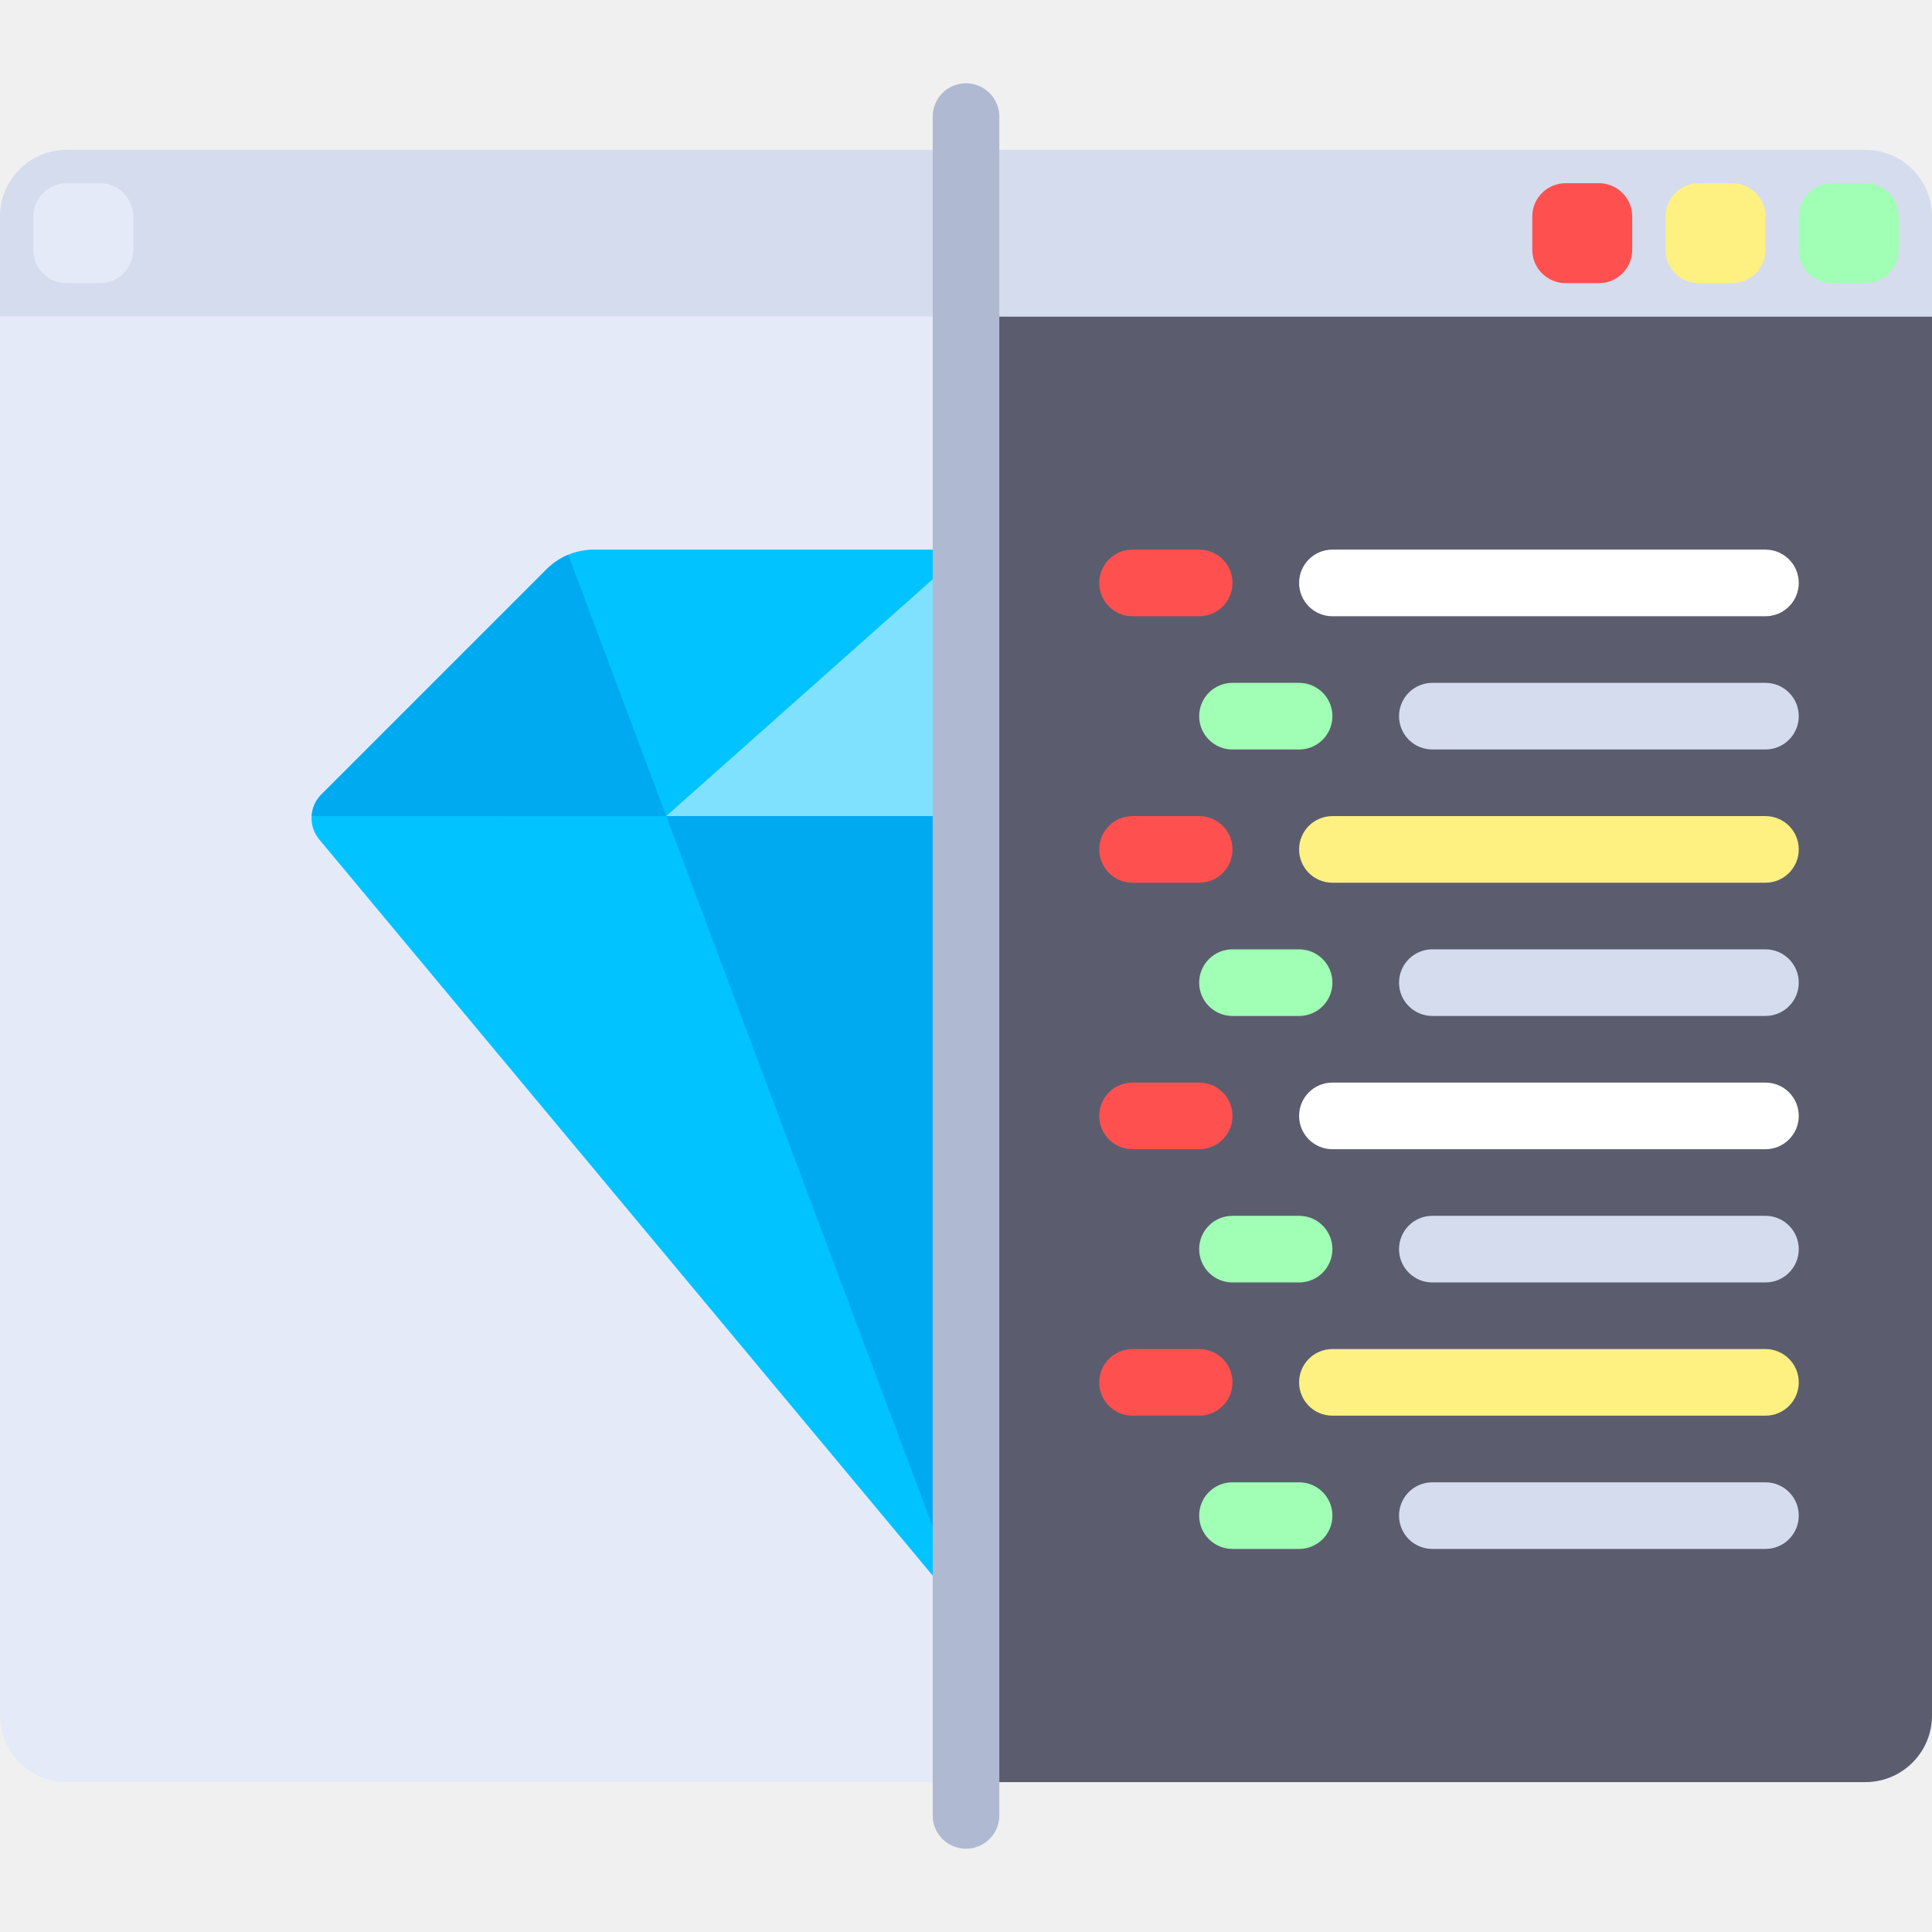
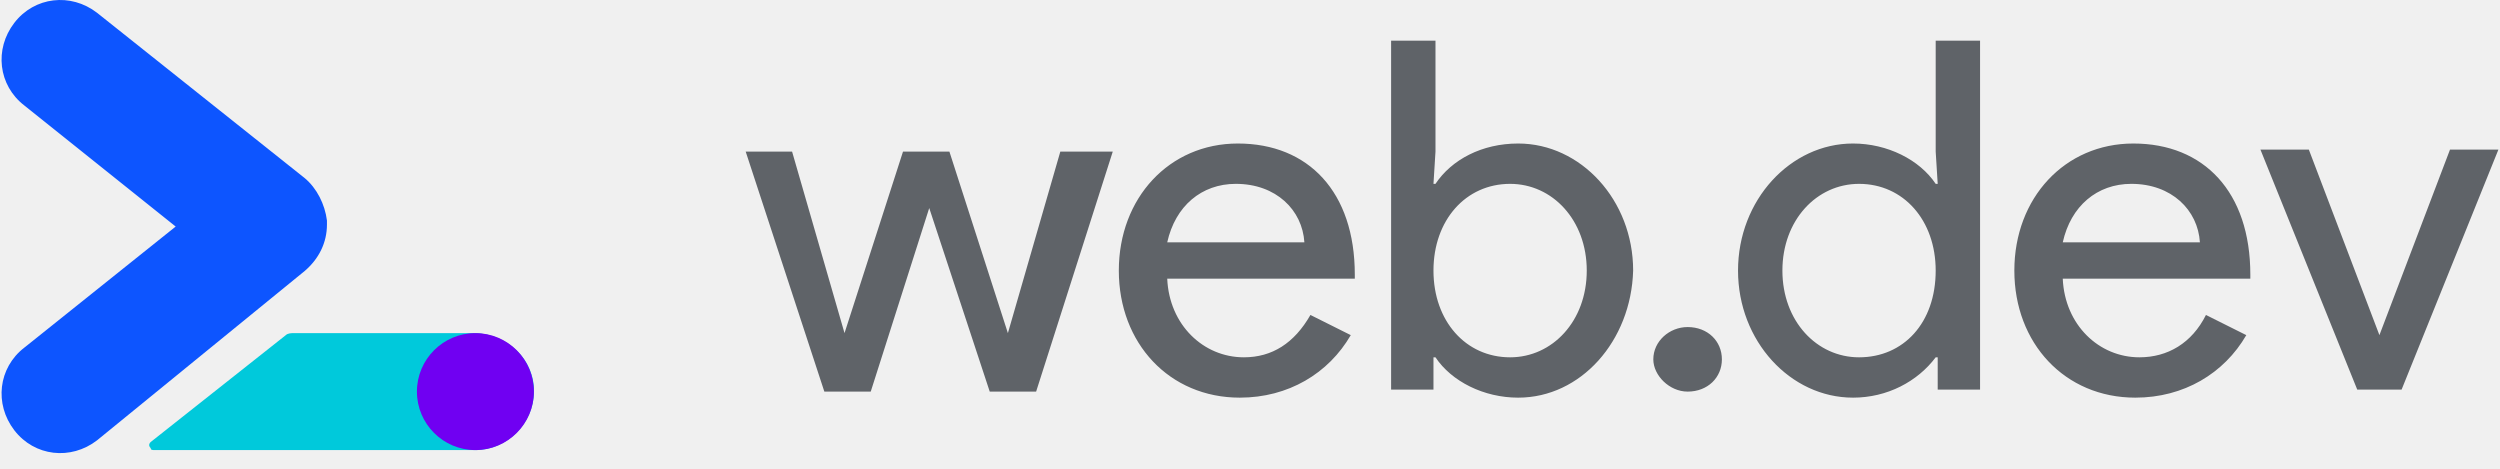
- <svg xmlns="http://www.w3.org/2000/svg" height="800px" width="800px" version="1.1" id="Layer_1" viewBox="0 0 512 512" xml:space="preserve">
-   <path style="fill:#E4EAF8;" d="M494.345,472.276H17.655C7.904,472.276,0,464.372,0,454.621V57.379  c0-9.751,7.904-17.655,17.655-17.655h476.69c9.751,0,17.655,7.904,17.655,17.655v397.241  C512,464.372,504.096,472.276,494.345,472.276z" />
-   <path style="fill:#5B5D6E;" d="M494.345,472.276H256V83.862h256v370.759C512,464.372,504.096,472.276,494.345,472.276z" />
-   <path style="fill:#D5DCED;" d="M512,83.862H0V57.379c0-9.751,7.904-17.655,17.655-17.655h476.69c9.751,0,17.655,7.904,17.655,17.655  V83.862z" />
-   <path style="fill:#E4EAF8;" d="M26.483,75.034h-8.828c-4.875,0-8.828-3.953-8.828-8.828v-8.828c0-4.875,3.953-8.828,8.828-8.828  h8.828c4.875,0,8.828,3.953,8.828,8.828v8.828C35.31,71.082,31.358,75.034,26.483,75.034z" />
-   <path style="fill:#FF5050;" d="M423.724,75.034h-8.828c-4.875,0-8.828-3.953-8.828-8.828v-8.828c0-4.875,3.953-8.828,8.828-8.828  h8.828c4.875,0,8.828,3.953,8.828,8.828v8.828C432.552,71.082,428.599,75.034,423.724,75.034z" />
-   <path style="fill:#FFF082;" d="M459.034,75.034h-8.828c-4.875,0-8.828-3.953-8.828-8.828v-8.828c0-4.875,3.953-8.828,8.828-8.828  h8.828c4.875,0,8.828,3.953,8.828,8.828v8.828C467.862,71.082,463.91,75.034,459.034,75.034z" />
-   <path style="fill:#A0FFB4;" d="M494.345,75.034h-8.828c-4.875,0-8.828-3.953-8.828-8.828v-8.828c0-4.875,3.953-8.828,8.828-8.828  h8.828c4.875,0,8.828,3.953,8.828,8.828v8.828C503.172,71.082,499.22,75.034,494.345,75.034z" />
-   <path style="fill:#00C3FF;" d="M144.898,150.826l-59.75,59.75c-3.229,3.229-3.463,8.386-0.54,11.893L256,428.138V145.655h-98.618  C152.7,145.655,148.209,147.516,144.898,150.826z" />
-   <polygon style="fill:#80E1FF;" points="256,145.655 176.552,216.276 256,216.276 " />
-   <g>
-     <path style="fill:#00AAF0;" d="M176.552,216.276l-25.97-69.254c-2.103,0.878-4.039,2.159-5.681,3.801L85.15,210.575   c-1.578,1.578-2.415,3.619-2.543,5.7L176.552,216.276L176.552,216.276z" />
-     <polygon style="fill:#00AAF0;" points="176.552,216.276 256,428.138 256,216.276  " />
-   </g>
-   <path style="fill:#AFB9D2;" d="M256,489.931c-4.879,0-8.828-3.953-8.828-8.828V30.897c0-4.875,3.948-8.828,8.828-8.828  c4.879,0,8.828,3.953,8.828,8.828v450.207C264.828,485.978,260.879,489.931,256,489.931z" />
-   <g>
-     <path style="fill:#FF5050;" d="M317.793,163.31h-17.655c-4.879,0-8.828-3.953-8.828-8.828s3.948-8.828,8.828-8.828h17.655   c4.879,0,8.828,3.953,8.828,8.828S322.673,163.31,317.793,163.31z" />
-     <path style="fill:#FF5050;" d="M317.793,233.931h-17.655c-4.879,0-8.828-3.953-8.828-8.828c0-4.875,3.948-8.828,8.828-8.828h17.655   c4.879,0,8.828,3.953,8.828,8.828C326.621,229.978,322.673,233.931,317.793,233.931z" />
-   </g>
-   <path style="fill:#A0FFB4;" d="M344.276,198.621h-17.655c-4.879,0-8.828-3.953-8.828-8.828s3.948-8.828,8.828-8.828h17.655  c4.879,0,8.828,3.953,8.828,8.828S349.155,198.621,344.276,198.621z" />
-   <path style="fill:#FFFFFF;" d="M467.862,163.31H353.103c-4.879,0-8.828-3.953-8.828-8.828s3.948-8.828,8.828-8.828h114.759  c4.879,0,8.828,3.953,8.828,8.828S472.742,163.31,467.862,163.31z" />
-   <path style="fill:#FFF082;" d="M467.862,233.931H353.103c-4.879,0-8.828-3.953-8.828-8.828c0-4.875,3.948-8.828,8.828-8.828h114.759  c4.879,0,8.828,3.953,8.828,8.828C476.69,229.978,472.742,233.931,467.862,233.931z" />
-   <path style="fill:#D5DCED;" d="M467.862,198.621h-88.276c-4.879,0-8.828-3.953-8.828-8.828s3.948-8.828,8.828-8.828h88.276  c4.879,0,8.828,3.953,8.828,8.828S472.742,198.621,467.862,198.621z" />
-   <path style="fill:#A0FFB4;" d="M344.276,269.241h-17.655c-4.879,0-8.828-3.953-8.828-8.828s3.948-8.828,8.828-8.828h17.655  c4.879,0,8.828,3.953,8.828,8.828S349.155,269.241,344.276,269.241z" />
-   <path style="fill:#D5DCED;" d="M467.862,269.241h-88.276c-4.879,0-8.828-3.953-8.828-8.828s3.948-8.828,8.828-8.828h88.276  c4.879,0,8.828,3.953,8.828,8.828S472.742,269.241,467.862,269.241z" />
-   <g>
-     <path style="fill:#FF5050;" d="M317.793,304.552h-17.655c-4.879,0-8.828-3.953-8.828-8.828c0-4.875,3.948-8.828,8.828-8.828h17.655   c4.879,0,8.828,3.953,8.828,8.828C326.621,300.599,322.673,304.552,317.793,304.552z" />
-     <path style="fill:#FF5050;" d="M317.793,375.172h-17.655c-4.879,0-8.828-3.953-8.828-8.828s3.948-8.828,8.828-8.828h17.655   c4.879,0,8.828,3.953,8.828,8.828S322.673,375.172,317.793,375.172z" />
-   </g>
-   <path style="fill:#A0FFB4;" d="M344.276,339.862h-17.655c-4.879,0-8.828-3.953-8.828-8.828s3.948-8.828,8.828-8.828h17.655  c4.879,0,8.828,3.953,8.828,8.828S349.155,339.862,344.276,339.862z" />
-   <path style="fill:#FFFFFF;" d="M467.862,304.552H353.103c-4.879,0-8.828-3.953-8.828-8.828c0-4.875,3.948-8.828,8.828-8.828h114.759  c4.879,0,8.828,3.953,8.828,8.828C476.69,300.599,472.742,304.552,467.862,304.552z" />
-   <path style="fill:#FFF082;" d="M467.862,375.172H353.103c-4.879,0-8.828-3.953-8.828-8.828s3.948-8.828,8.828-8.828h114.759  c4.879,0,8.828,3.953,8.828,8.828S472.742,375.172,467.862,375.172z" />
-   <path style="fill:#D5DCED;" d="M467.862,339.862h-88.276c-4.879,0-8.828-3.953-8.828-8.828s3.948-8.828,8.828-8.828h88.276  c4.879,0,8.828,3.953,8.828,8.828S472.742,339.862,467.862,339.862z" />
-   <path style="fill:#A0FFB4;" d="M344.276,410.483h-17.655c-4.879,0-8.828-3.953-8.828-8.828s3.948-8.828,8.828-8.828h17.655  c4.879,0,8.828,3.953,8.828,8.828S349.155,410.483,344.276,410.483z" />
-   <path style="fill:#D5DCED;" d="M467.862,410.483h-88.276c-4.879,0-8.828-3.953-8.828-8.828s3.948-8.828,8.828-8.828h88.276  c4.879,0,8.828,3.953,8.828,8.828S472.742,410.483,467.862,410.483z" />
+ <svg xmlns="http://www.w3.org/2000/svg" width="5.34em" height="1em" viewBox="0 0 512 96">
+   <path fill="#00c9db" d="M96.753 68.306h-36.81c-.413 0-1.24 0-1.654.414l-27.71 21.92c-.414.413-.414.827 0 1.24c0 .414.413.414.827.414h65.76c6.618 0 12.408-5.79 11.994-12.821c-.413-6.618-6.204-11.167-12.407-11.167" />
+   <path fill="#0d55ff" d="M66.722 45.215c-.414-3.308-2.068-6.617-4.55-8.685l-42.6-33.914C14.197-1.52 6.753-.694 2.617 4.684C-1.52 10.06-.694 17.504 4.684 21.64l31.019 24.815L4.683 71.27C-.692 75.407-1.52 82.851 2.617 88.23c4.136 5.376 11.58 6.203 16.957 2.067l42.6-34.741c2.895-2.482 4.549-5.79 4.549-9.513z" />
+   <path fill="#7000f2" d="M109.16 80.3c0 6.617-5.376 11.994-11.994 11.994c-6.617 0-11.994-5.377-11.994-11.994s5.377-11.994 11.994-11.994c6.618 0 11.994 5.377 11.994 11.994" />
+   <path fill="#5f6368" d="M492.143 79.886h-9.099L463.192 30.67h9.926l14.476 38.05l14.476-38.05h9.926zM422.66 49.694h28.125c-.414-6.617-5.79-11.994-14.062-11.994c-7.032 0-12.408 4.55-14.063 11.994m14.89 31.847c-14.476 0-24.816-11.167-24.816-26.056c0-14.89 10.34-26.056 24.402-26.056c14.476 0 23.988 9.926 23.988 26.883v.827H422.66c.414 9.513 7.445 16.13 15.717 16.13c5.79 0 10.753-2.895 13.648-8.685l8.272 4.136c-4.55 7.858-12.821 12.82-22.747 12.82m-57.903 0c-12.821 0-23.574-11.58-23.574-26.056s10.753-26.056 23.574-26.056c7.031 0 13.649 3.308 16.957 8.271h.414l-.414-6.617V8.336h9.1v71.55h-8.686V73.27h-.414c-3.722 4.963-9.926 8.272-16.957 8.272m1.241-8.272c9.099 0 15.716-7.031 15.716-17.784c0-10.34-6.617-17.785-15.716-17.785c-8.685 0-15.716 7.445-15.716 17.785s7.03 17.784 15.716 17.784m-28.124.414c0 3.722-2.895 6.617-7.031 6.617c-3.722 0-7.031-3.309-7.031-6.617c0-3.723 3.309-6.618 7.031-6.618c4.136 0 7.031 2.895 7.031 6.618m-43.427-.414c8.686 0 15.717-7.445 15.717-17.784c0-10.34-7.031-17.785-15.717-17.785c-9.099 0-15.716 7.445-15.716 17.785s6.617 17.784 15.716 17.784m1.655 8.272c-7.031 0-13.649-3.309-16.958-8.272h-.413v6.617h-8.686V8.336h9.1v22.747l-.414 6.617h.413c3.31-4.963 9.513-8.271 16.958-8.271c12.82 0 23.574 11.58 23.574 26.056c-.413 14.475-10.753 26.056-23.574 26.056m-71.965-31.847h28.124c-.413-6.617-5.79-11.994-14.062-11.994c-7.03 0-12.408 4.55-14.062 11.994m14.89 31.847c-14.476 0-24.816-11.167-24.816-26.056c0-14.89 10.34-26.056 24.402-26.056c14.475 0 23.988 9.926 23.988 26.883v.827h-38.464c.414 9.513 7.445 16.13 15.716 16.13c5.79 0 10.34-2.895 13.649-8.685l8.272 4.136c-4.55 7.858-12.822 12.82-22.748 12.82M227.86 31.083L212.144 80.3h-9.513l-12.407-37.637L178.23 80.3h-9.513l-16.13-49.217h9.513l10.753 37.223l11.994-37.223h9.513l11.994 37.223l10.753-37.223z" />
</svg>
